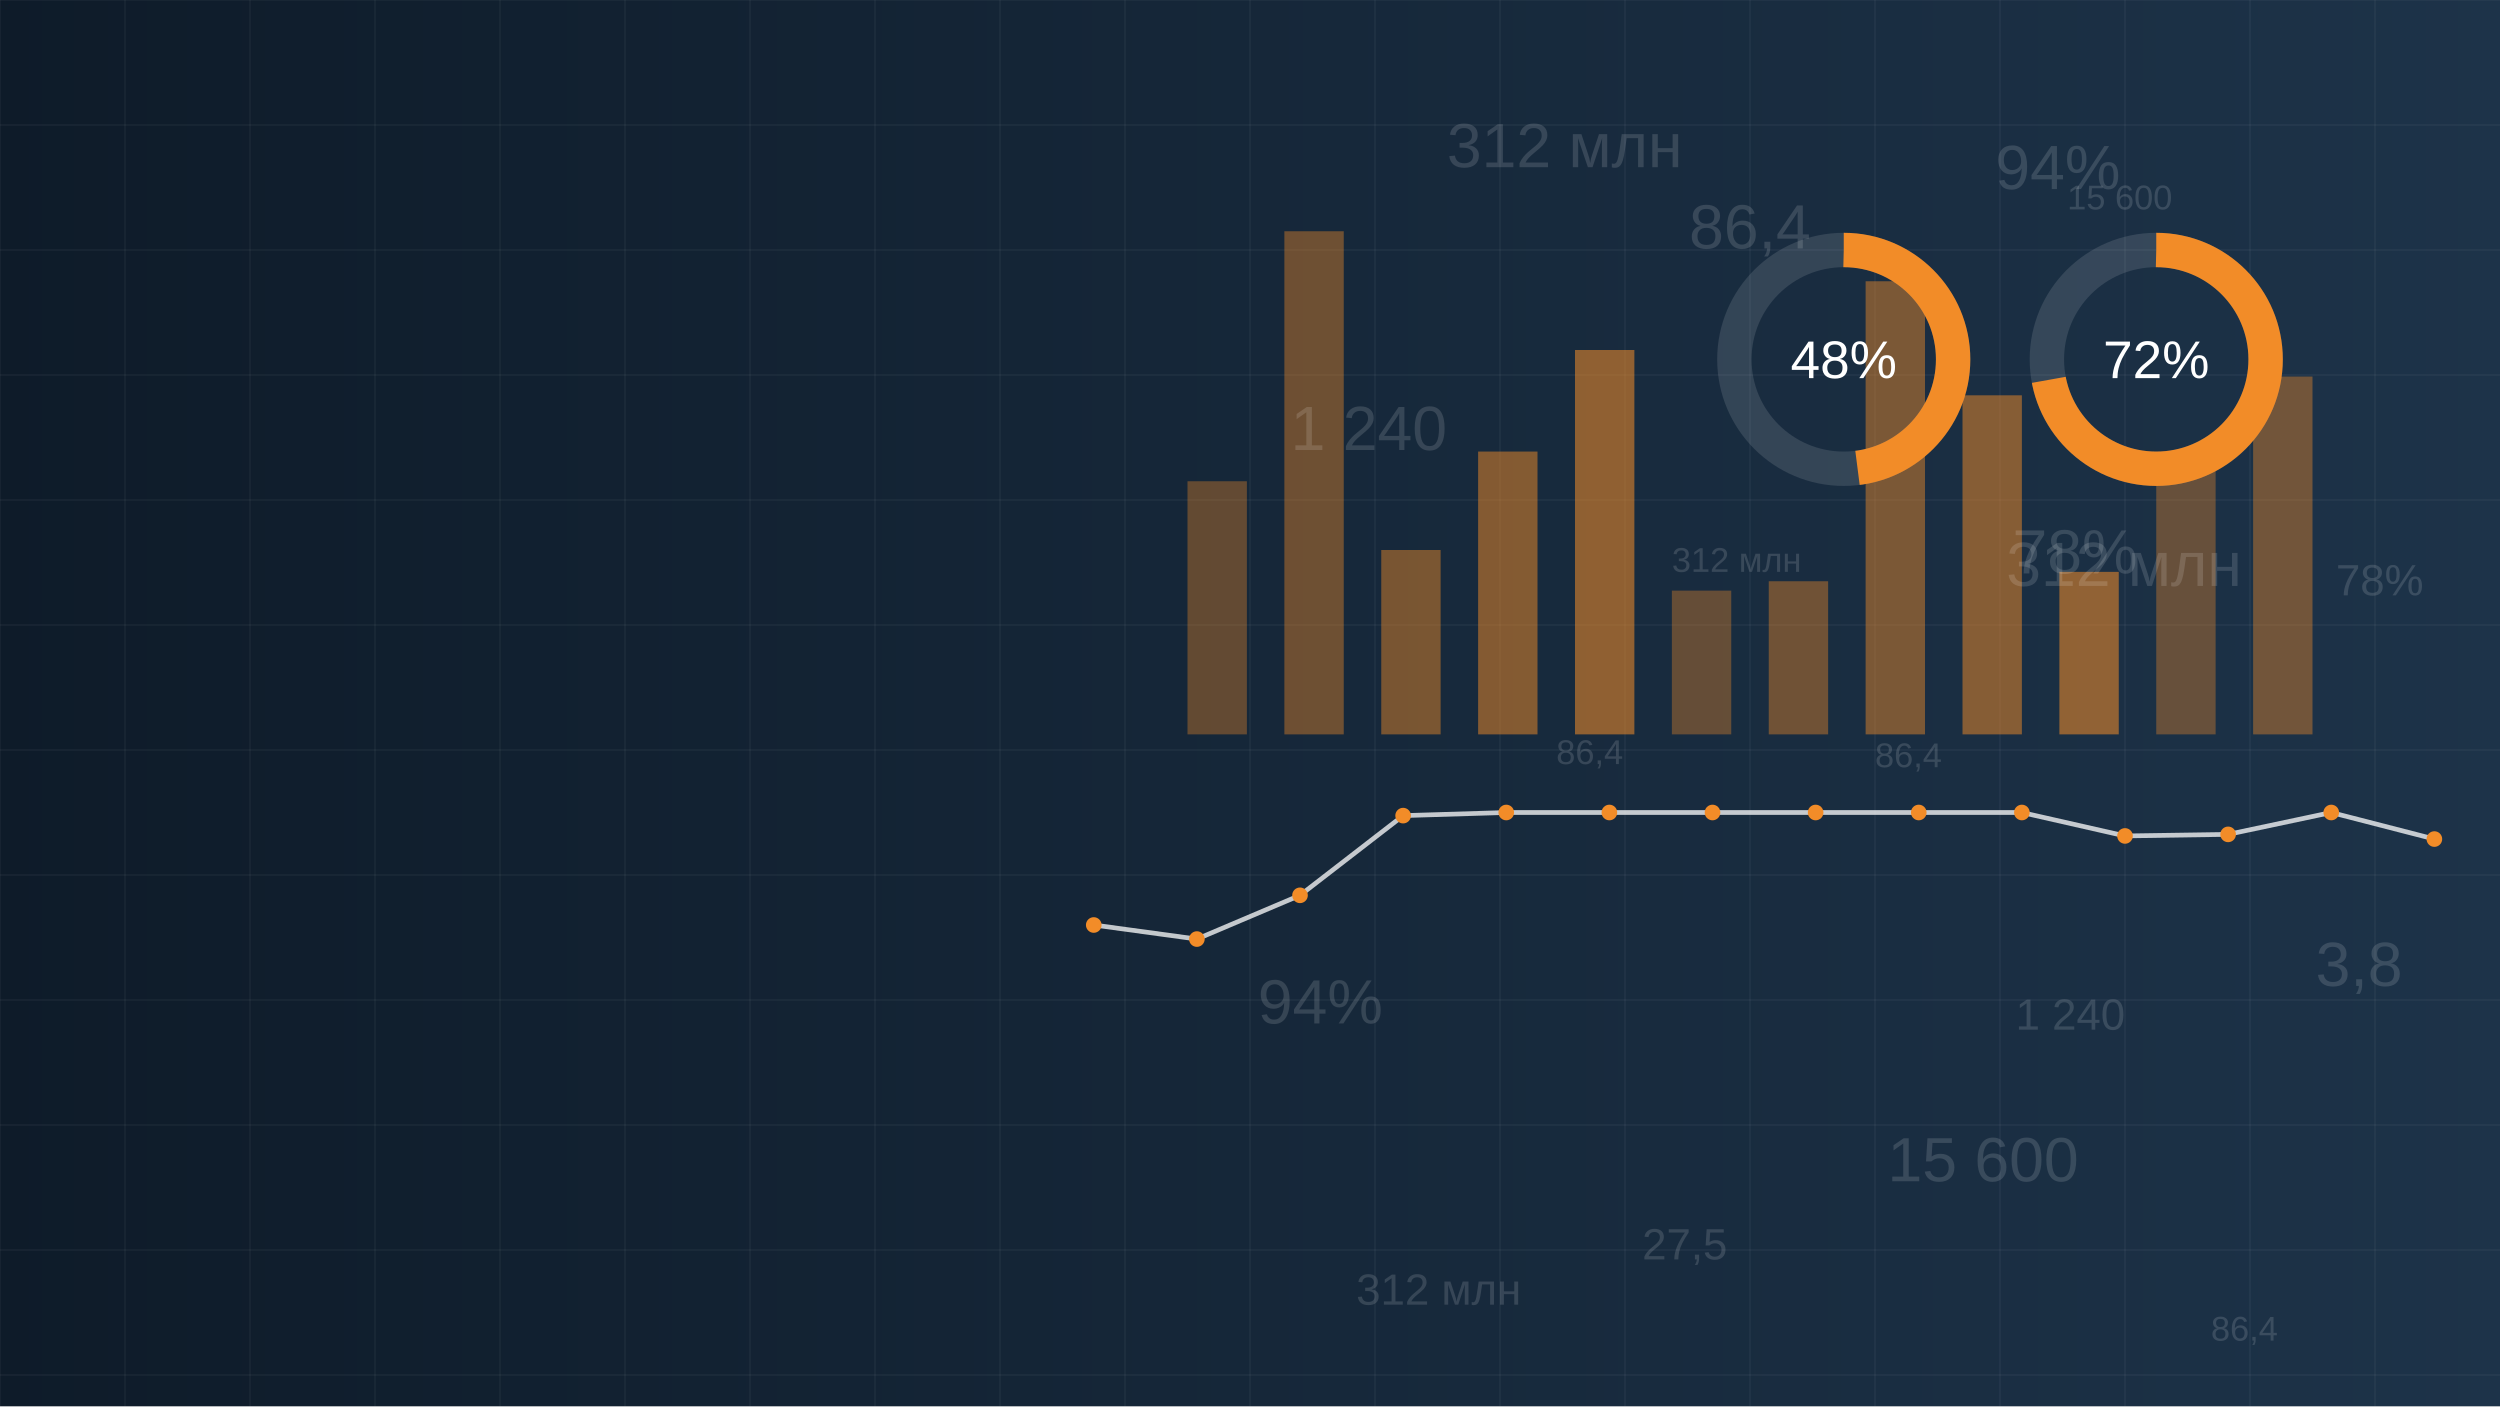
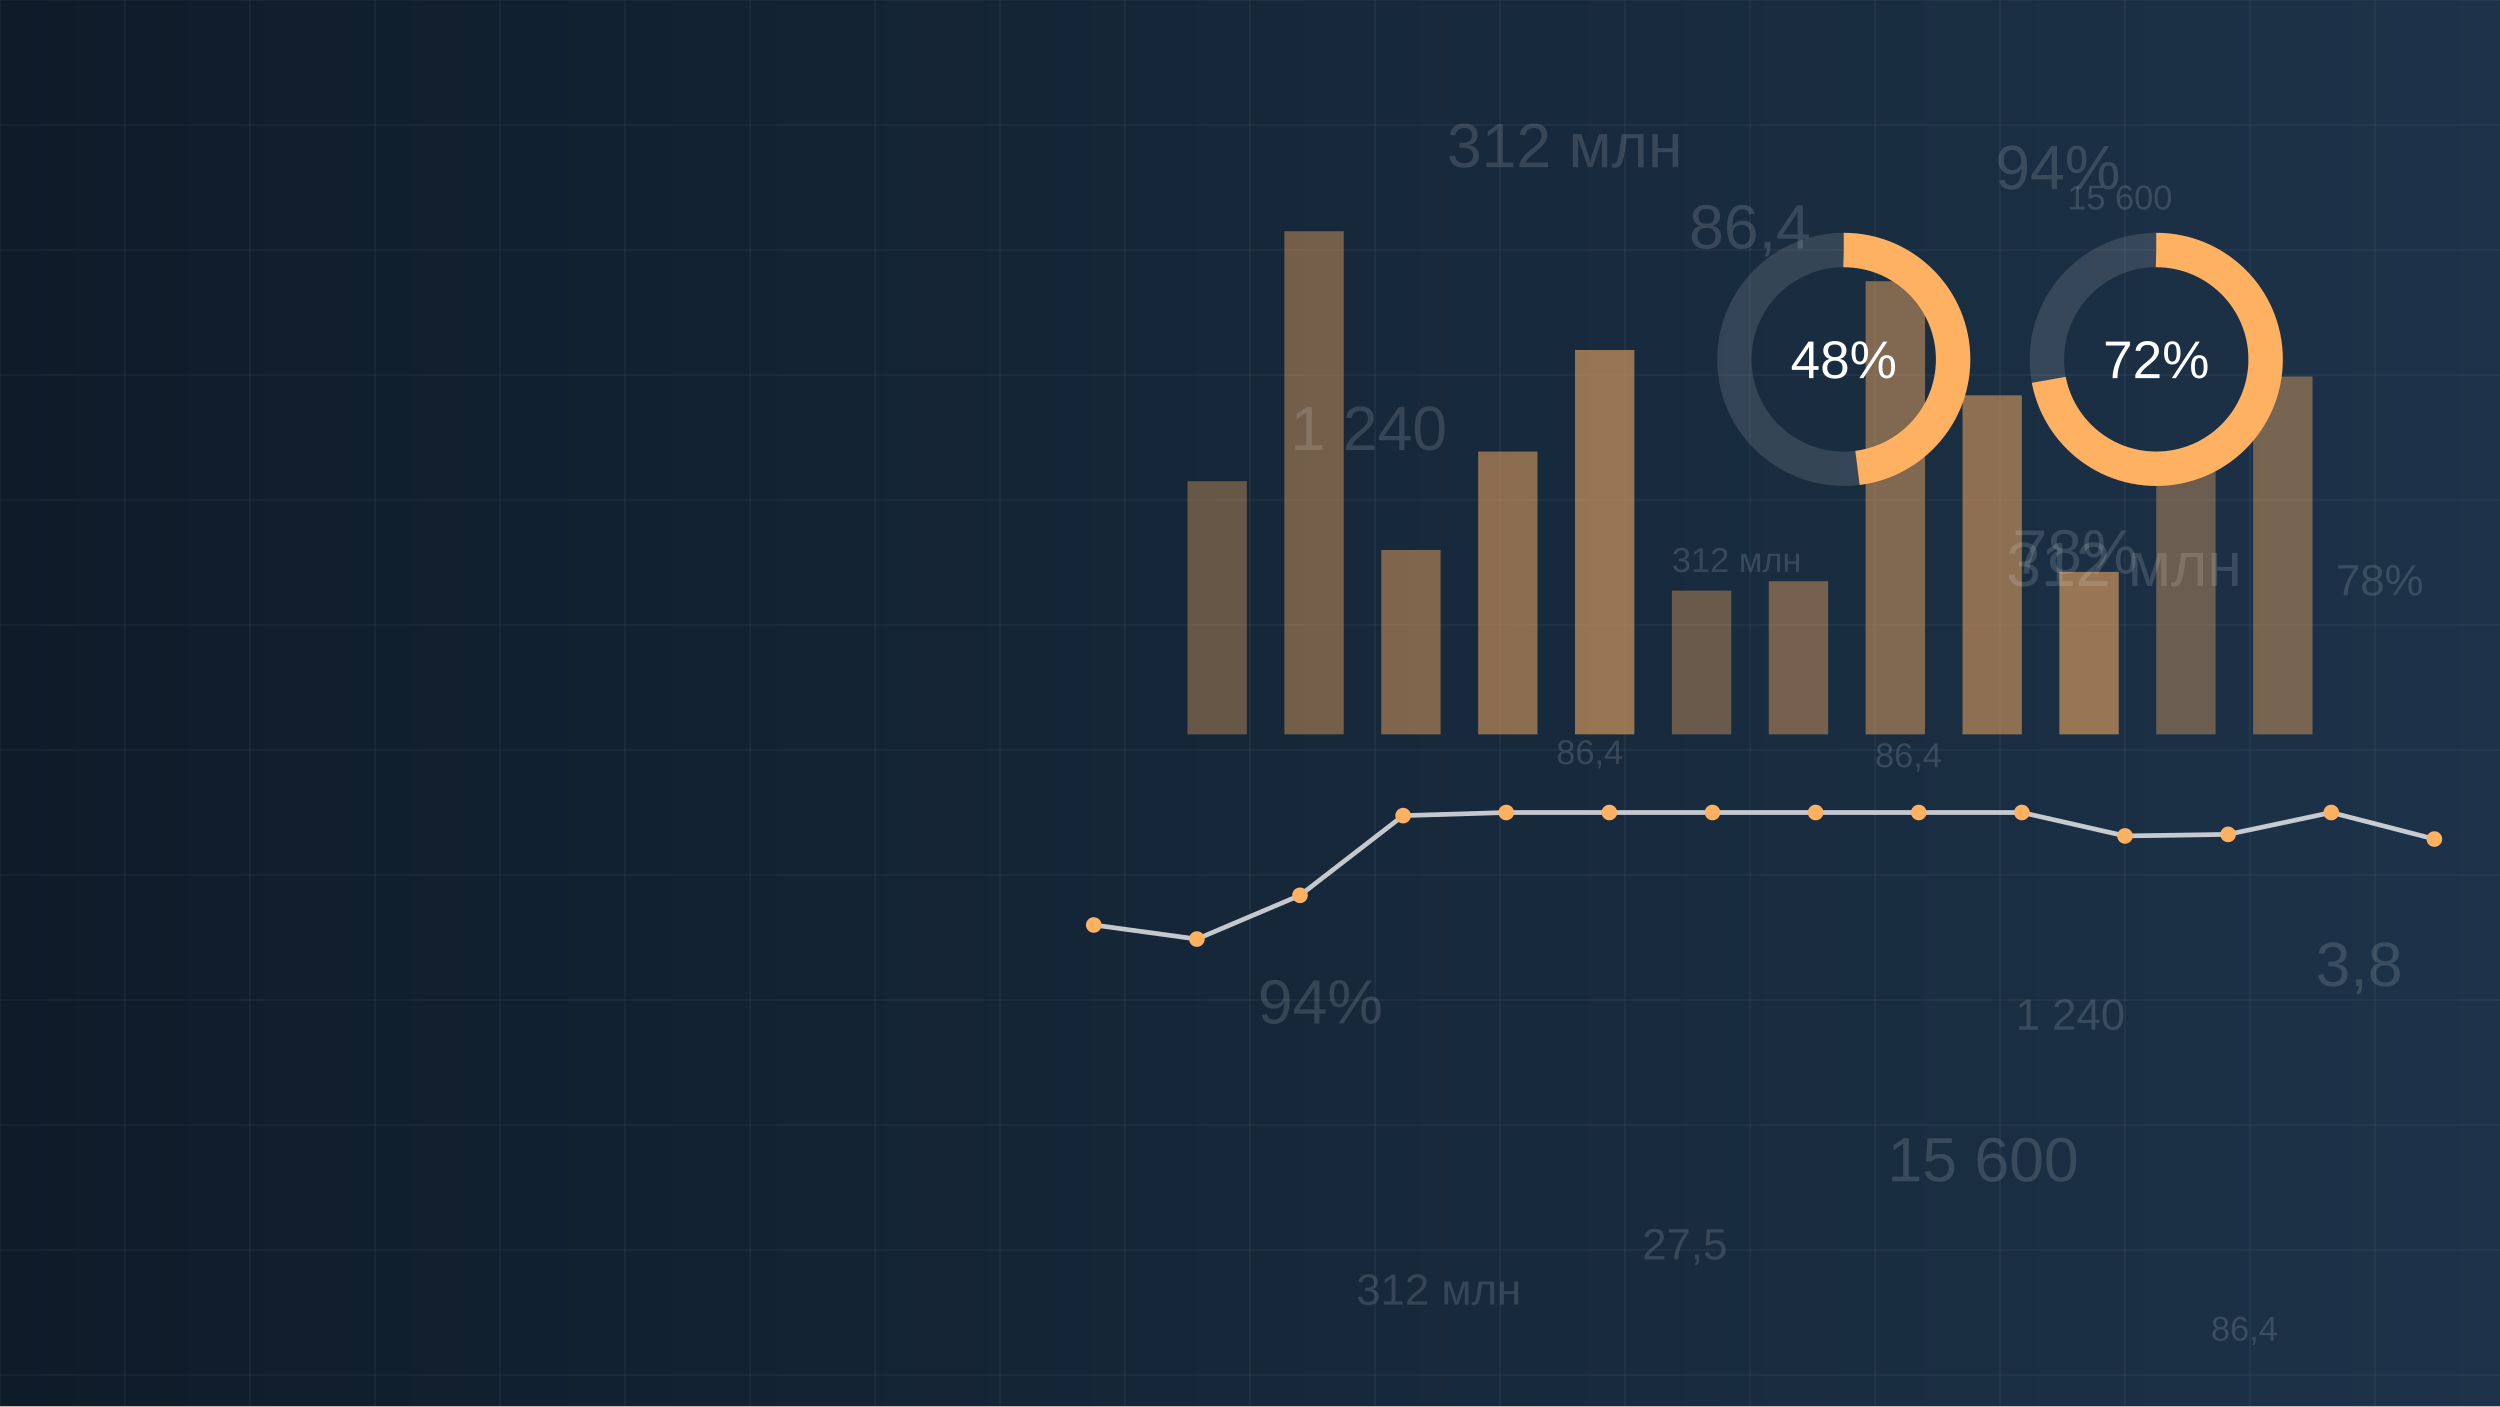
<svg xmlns="http://www.w3.org/2000/svg" viewBox="0 0 1600 900" preserveAspectRatio="xMidYMid slice">
  <defs>
    <linearGradient id="g" x1="0" x2="1">
      <stop offset="0" stop-color="#0e1b29" />
      <stop offset="1" stop-color="#1d3349" />
    </linearGradient>
  </defs>
  <rect width="1600" height="900" fill="url(#g)" />
  <line x1="0" y1="0" x2="0" y2="900" stroke="#ffffff" stroke-opacity=".05" />
  <line x1="80" y1="0" x2="80" y2="900" stroke="#ffffff" stroke-opacity=".05" />
  <line x1="160" y1="0" x2="160" y2="900" stroke="#ffffff" stroke-opacity=".05" />
  <line x1="240" y1="0" x2="240" y2="900" stroke="#ffffff" stroke-opacity=".05" />
  <line x1="320" y1="0" x2="320" y2="900" stroke="#ffffff" stroke-opacity=".05" />
  <line x1="400" y1="0" x2="400" y2="900" stroke="#ffffff" stroke-opacity=".05" />
  <line x1="480" y1="0" x2="480" y2="900" stroke="#ffffff" stroke-opacity=".05" />
  <line x1="560" y1="0" x2="560" y2="900" stroke="#ffffff" stroke-opacity=".05" />
  <line x1="640" y1="0" x2="640" y2="900" stroke="#ffffff" stroke-opacity=".05" />
  <line x1="720" y1="0" x2="720" y2="900" stroke="#ffffff" stroke-opacity=".05" />
  <line x1="800" y1="0" x2="800" y2="900" stroke="#ffffff" stroke-opacity=".05" />
  <line x1="880" y1="0" x2="880" y2="900" stroke="#ffffff" stroke-opacity=".05" />
  <line x1="960" y1="0" x2="960" y2="900" stroke="#ffffff" stroke-opacity=".05" />
  <line x1="1040" y1="0" x2="1040" y2="900" stroke="#ffffff" stroke-opacity=".05" />
  <line x1="1120" y1="0" x2="1120" y2="900" stroke="#ffffff" stroke-opacity=".05" />
  <line x1="1200" y1="0" x2="1200" y2="900" stroke="#ffffff" stroke-opacity=".05" />
  <line x1="1280" y1="0" x2="1280" y2="900" stroke="#ffffff" stroke-opacity=".05" />
  <line x1="1360" y1="0" x2="1360" y2="900" stroke="#ffffff" stroke-opacity=".05" />
  <line x1="1440" y1="0" x2="1440" y2="900" stroke="#ffffff" stroke-opacity=".05" />
  <line x1="1520" y1="0" x2="1520" y2="900" stroke="#ffffff" stroke-opacity=".05" />
  <line x1="0" y1="0" x2="1600" y2="0" stroke="#ffffff" stroke-opacity=".05" />
  <line x1="0" y1="80" x2="1600" y2="80" stroke="#ffffff" stroke-opacity=".05" />
  <line x1="0" y1="160" x2="1600" y2="160" stroke="#ffffff" stroke-opacity=".05" />
  <line x1="0" y1="240" x2="1600" y2="240" stroke="#ffffff" stroke-opacity=".05" />
  <line x1="0" y1="320" x2="1600" y2="320" stroke="#ffffff" stroke-opacity=".05" />
  <line x1="0" y1="400" x2="1600" y2="400" stroke="#ffffff" stroke-opacity=".05" />
  <line x1="0" y1="480" x2="1600" y2="480" stroke="#ffffff" stroke-opacity=".05" />
  <line x1="0" y1="560" x2="1600" y2="560" stroke="#ffffff" stroke-opacity=".05" />
  <line x1="0" y1="640" x2="1600" y2="640" stroke="#ffffff" stroke-opacity=".05" />
  <line x1="0" y1="720" x2="1600" y2="720" stroke="#ffffff" stroke-opacity=".05" />
  <line x1="0" y1="800" x2="1600" y2="800" stroke="#ffffff" stroke-opacity=".05" />
  <line x1="0" y1="880" x2="1600" y2="880" stroke="#ffffff" stroke-opacity=".05" />
-   <rect x="760" y="308" width="38" height="162" fill="#f28c28" fill-opacity="0.35" />
-   <rect x="822" y="148" width="38" height="322" fill="#f28c28" fill-opacity="0.4" />
-   <rect x="884" y="352" width="38" height="118" fill="#f28c28" fill-opacity="0.45" />
-   <rect x="946" y="289" width="38" height="181" fill="#f28c28" fill-opacity="0.5" />
-   <rect x="1008" y="224" width="38" height="246" fill="#f28c28" fill-opacity="0.55" />
-   <rect x="1070" y="378" width="38" height="92" fill="#f28c28" fill-opacity="0.35" />
-   <rect x="1132" y="372" width="38" height="98" fill="#f28c28" fill-opacity="0.4" />
-   <rect x="1194" y="180" width="38" height="290" fill="#f28c28" fill-opacity="0.45" />
-   <rect x="1256" y="253" width="38" height="217" fill="#f28c28" fill-opacity="0.5" />
-   <rect x="1318" y="366" width="38" height="104" fill="#f28c28" fill-opacity="0.55" />
-   <rect x="1380" y="297" width="38" height="173" fill="#f28c28" fill-opacity="0.35" />
-   <rect x="1442" y="241" width="38" height="229" fill="#f28c28" fill-opacity="0.4" />
+   <rect x="760" y="308" width="38" height="162" fill="#FFB162" fill-opacity="0.35" />
+   <rect x="822" y="148" width="38" height="322" fill="#FFB162" fill-opacity="0.4" />
+   <rect x="884" y="352" width="38" height="118" fill="#FFB162" fill-opacity="0.45" />
+   <rect x="946" y="289" width="38" height="181" fill="#FFB162" fill-opacity="0.5" />
+   <rect x="1008" y="224" width="38" height="246" fill="#FFB162" fill-opacity="0.55" />
+   <rect x="1070" y="378" width="38" height="92" fill="#FFB162" fill-opacity="0.35" />
+   <rect x="1132" y="372" width="38" height="98" fill="#FFB162" fill-opacity="0.4" />
+   <rect x="1194" y="180" width="38" height="290" fill="#FFB162" fill-opacity="0.45" />
+   <rect x="1256" y="253" width="38" height="217" fill="#FFB162" fill-opacity="0.5" />
+   <rect x="1318" y="366" width="38" height="104" fill="#FFB162" fill-opacity="0.55" />
+   <rect x="1380" y="297" width="38" height="173" fill="#FFB162" fill-opacity="0.35" />
+   <rect x="1442" y="241" width="38" height="229" fill="#FFB162" fill-opacity="0.4" />
  <polyline fill="none" stroke="#ffffff" stroke-opacity=".75" stroke-width="3" points="700,592 766,601 832,573 898,522 964,520 1030,520 1096,520 1162,520 1228,520 1294,520 1360,535 1426,534 1492,520 1558,537" />
-   <circle cx="700" cy="592" r="5" fill="#f28c28" />
-   <circle cx="766" cy="601" r="5" fill="#f28c28" />
-   <circle cx="832" cy="573" r="5" fill="#f28c28" />
-   <circle cx="898" cy="522" r="5" fill="#f28c28" />
-   <circle cx="964" cy="520" r="5" fill="#f28c28" />
-   <circle cx="1030" cy="520" r="5" fill="#f28c28" />
-   <circle cx="1096" cy="520" r="5" fill="#f28c28" />
-   <circle cx="1162" cy="520" r="5" fill="#f28c28" />
-   <circle cx="1228" cy="520" r="5" fill="#f28c28" />
-   <circle cx="1294" cy="520" r="5" fill="#f28c28" />
-   <circle cx="1360" cy="535" r="5" fill="#f28c28" />
-   <circle cx="1426" cy="534" r="5" fill="#f28c28" />
-   <circle cx="1492" cy="520" r="5" fill="#f28c28" />
-   <circle cx="1558" cy="537" r="5" fill="#f28c28" />
+   <circle cx="700" cy="592" r="5" fill="#FFB162" />
+   <circle cx="766" cy="601" r="5" fill="#FFB162" />
+   <circle cx="832" cy="573" r="5" fill="#FFB162" />
+   <circle cx="898" cy="522" r="5" fill="#FFB162" />
+   <circle cx="964" cy="520" r="5" fill="#FFB162" />
+   <circle cx="1030" cy="520" r="5" fill="#FFB162" />
+   <circle cx="1096" cy="520" r="5" fill="#FFB162" />
+   <circle cx="1162" cy="520" r="5" fill="#FFB162" />
+   <circle cx="1228" cy="520" r="5" fill="#FFB162" />
+   <circle cx="1294" cy="520" r="5" fill="#FFB162" />
+   <circle cx="1360" cy="535" r="5" fill="#FFB162" />
+   <circle cx="1426" cy="534" r="5" fill="#FFB162" />
+   <circle cx="1492" cy="520" r="5" fill="#FFB162" />
+   <circle cx="1558" cy="537" r="5" fill="#FFB162" />
  <circle cx="1380" cy="230" r="70" fill="none" stroke="#ffffff" stroke-opacity=".12" stroke-width="22" />
-   <circle cx="1380" cy="230" r="70" fill="none" stroke="#f28c28" stroke-width="22" stroke-dasharray="316.7 439.8" transform="rotate(-90 1380 230)" />
+   <circle cx="1380" cy="230" r="70" fill="none" stroke="#FFB162" stroke-width="22" stroke-dasharray="316.7 439.8" transform="rotate(-90 1380 230)" />
  <text x="1380" y="242" text-anchor="middle" fill="#fff" font-family="Arial" font-size="34">72%</text>
  <circle cx="1180" cy="230" r="70" fill="none" stroke="#ffffff" stroke-opacity=".12" stroke-width="22" />
-   <circle cx="1180" cy="230" r="70" fill="none" stroke="#f28c28" stroke-width="22" stroke-dasharray="211.1 439.8" transform="rotate(-90 1180 230)" />
+   <circle cx="1180" cy="230" r="70" fill="none" stroke="#FFB162" stroke-width="22" stroke-dasharray="211.1 439.8" transform="rotate(-90 1180 230)" />
  <text x="1180" y="242" text-anchor="middle" fill="#fff" font-family="Arial" font-size="34">48%</text>
  <text x="826" y="288" fill="#fff" fill-opacity=".14" font-family="Arial" font-size="40">1 240</text>
  <text x="1290" y="659" fill="#fff" fill-opacity=".14" font-family="Arial" font-size="28">1 240</text>
  <text x="926" y="107" fill="#fff" fill-opacity=".14" font-family="Arial" font-size="40">312 млн</text>
  <text x="996" y="489" fill="#fff" fill-opacity=".14" font-family="Arial" font-size="22">86,4</text>
  <text x="1284" y="375" fill="#fff" fill-opacity=".14" font-family="Arial" font-size="40">312 млн</text>
  <text x="805" y="655" fill="#fff" fill-opacity=".14" font-family="Arial" font-size="40">94%</text>
  <text x="1081" y="159" fill="#fff" fill-opacity=".14" font-family="Arial" font-size="40">86,4</text>
  <text x="1277" y="121" fill="#fff" fill-opacity=".14" font-family="Arial" font-size="40">94%</text>
  <text x="1208" y="756" fill="#fff" fill-opacity=".14" font-family="Arial" font-size="40">15 600</text>
  <text x="1495" y="381" fill="#fff" fill-opacity=".14" font-family="Arial" font-size="28">78%</text>
  <text x="1070" y="366" fill="#fff" fill-opacity=".14" font-family="Arial" font-size="22">312 млн</text>
  <text x="1415" y="858" fill="#fff" fill-opacity=".14" font-family="Arial" font-size="22">86,4</text>
  <text x="1288" y="367" fill="#fff" fill-opacity=".14" font-family="Arial" font-size="40">78%</text>
  <text x="1051" y="806" fill="#fff" fill-opacity=".14" font-family="Arial" font-size="28">27,5</text>
  <text x="1323" y="134" fill="#fff" fill-opacity=".14" font-family="Arial" font-size="22">15 600</text>
  <text x="868" y="835" fill="#fff" fill-opacity=".14" font-family="Arial" font-size="28">312 млн</text>
  <text x="1200" y="491" fill="#fff" fill-opacity=".14" font-family="Arial" font-size="22">86,4</text>
  <text x="1482" y="631" fill="#fff" fill-opacity=".14" font-family="Arial" font-size="40">3,8</text>
</svg>
